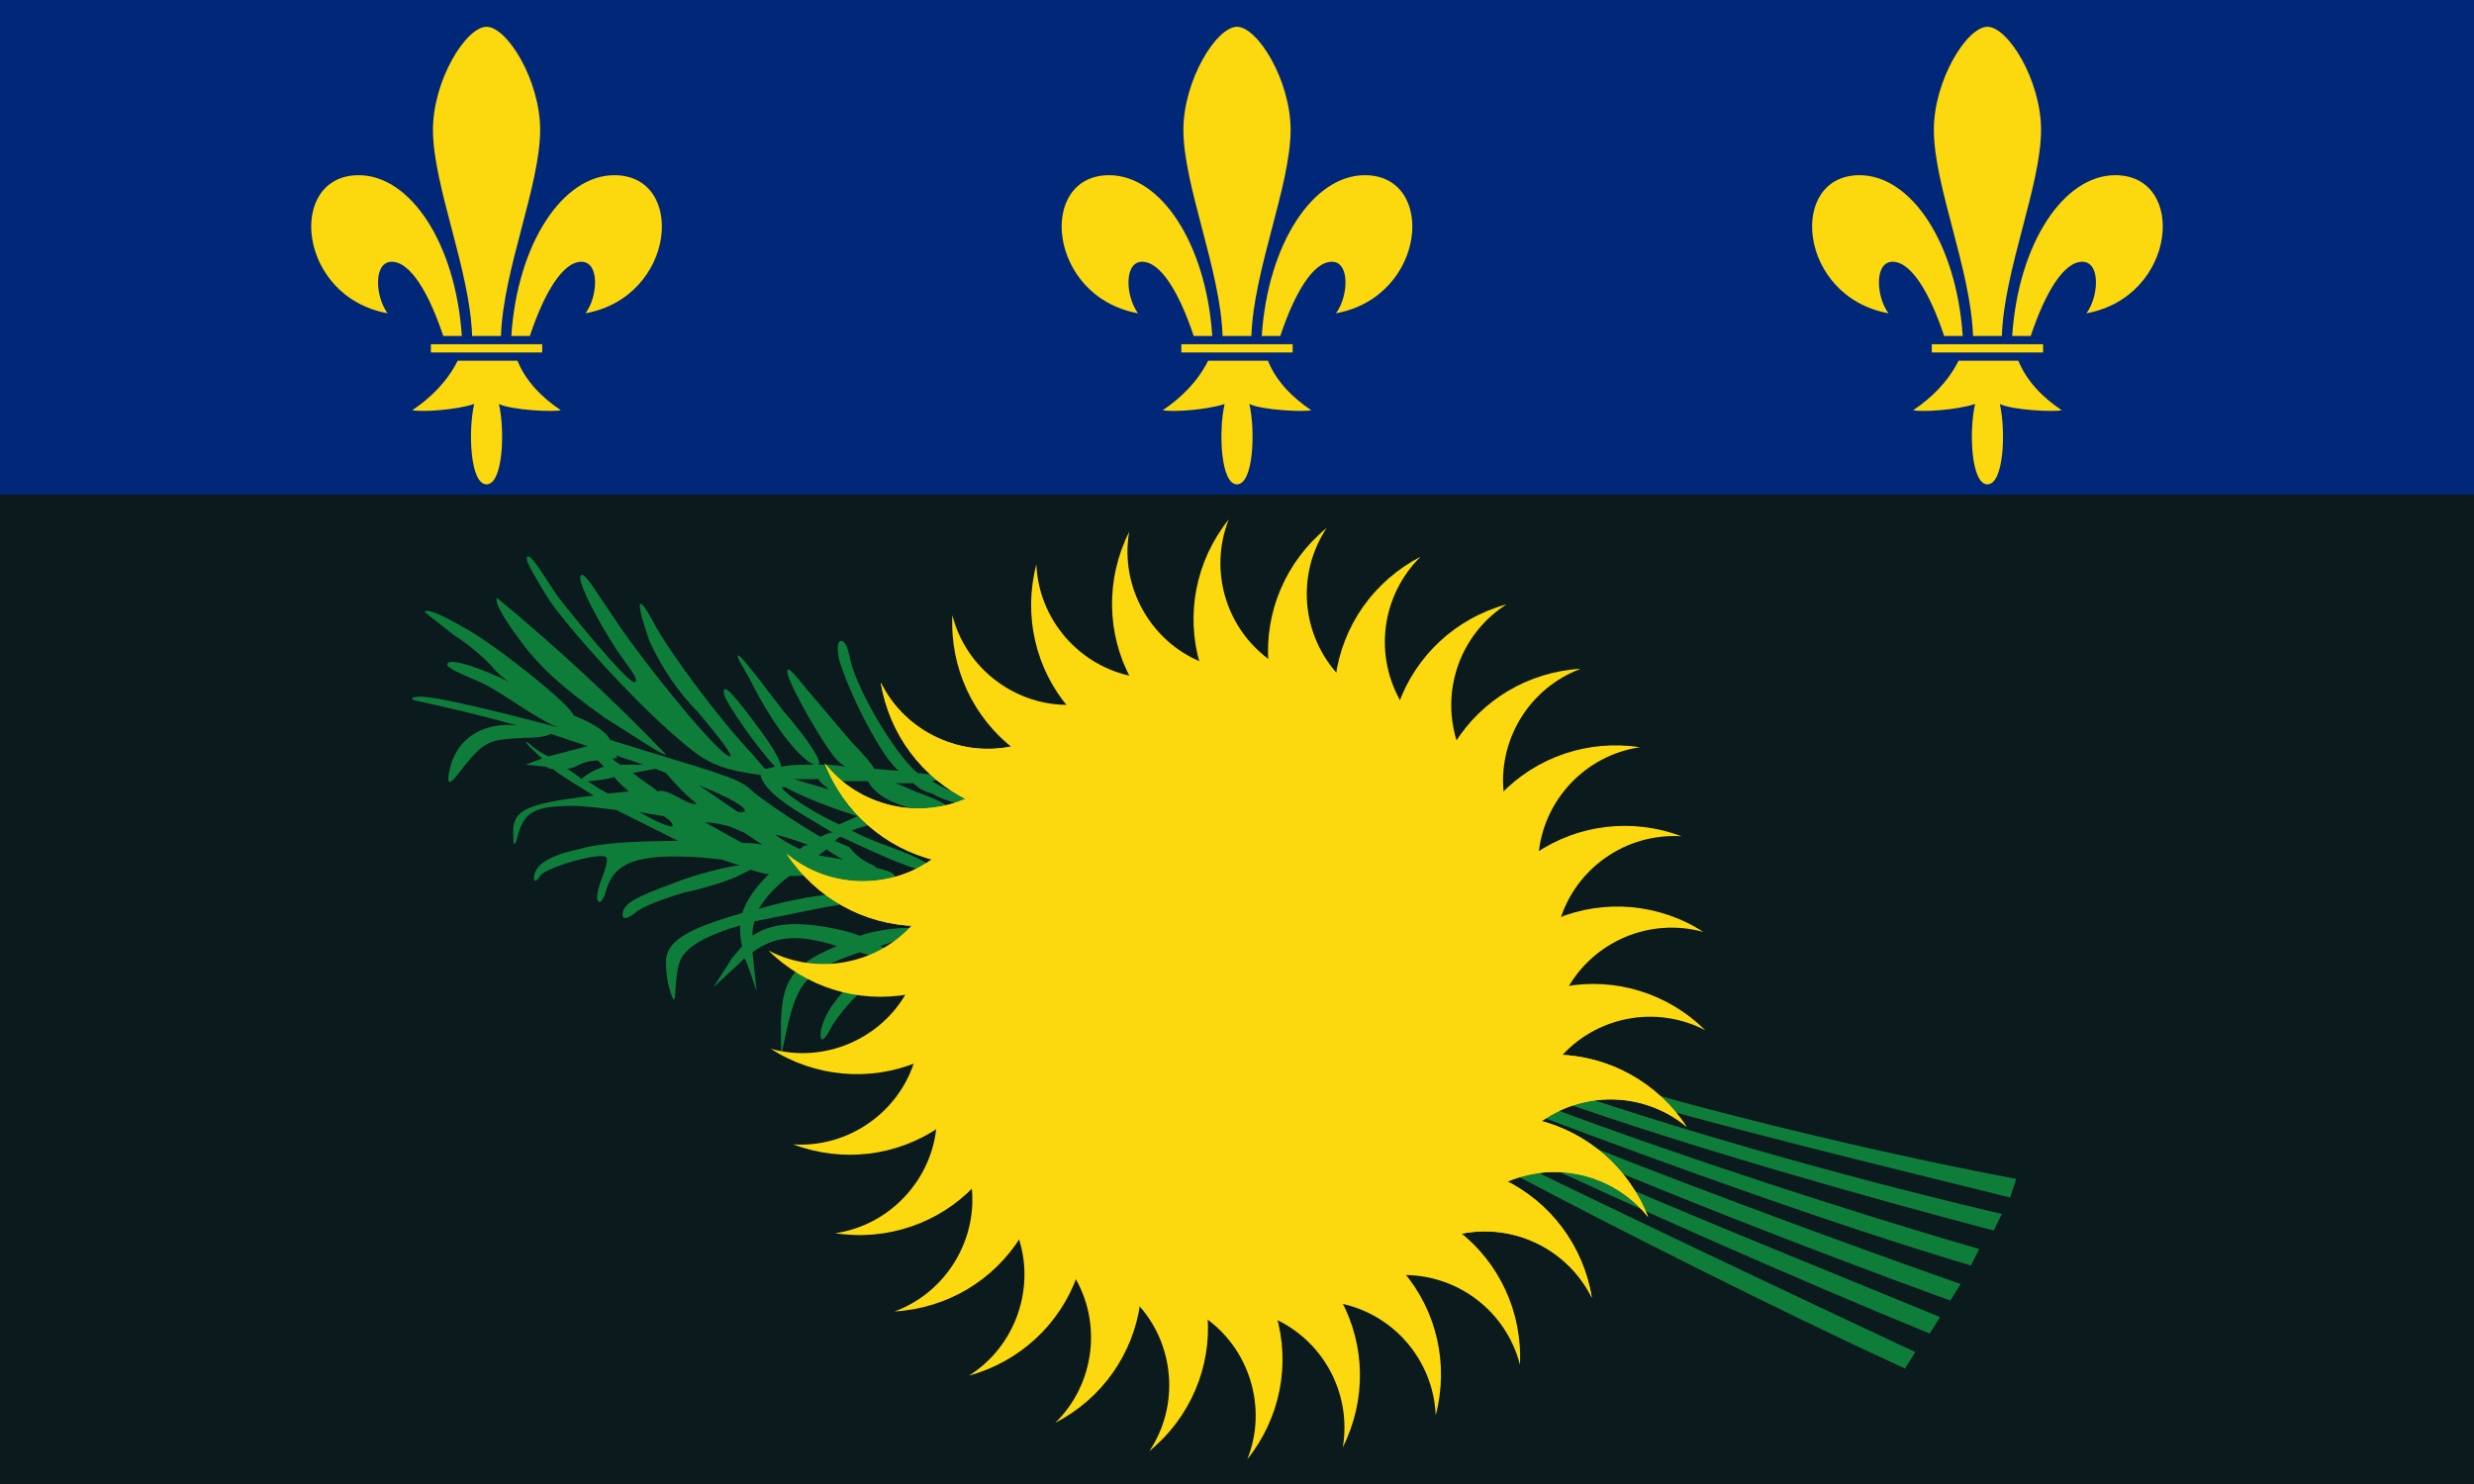
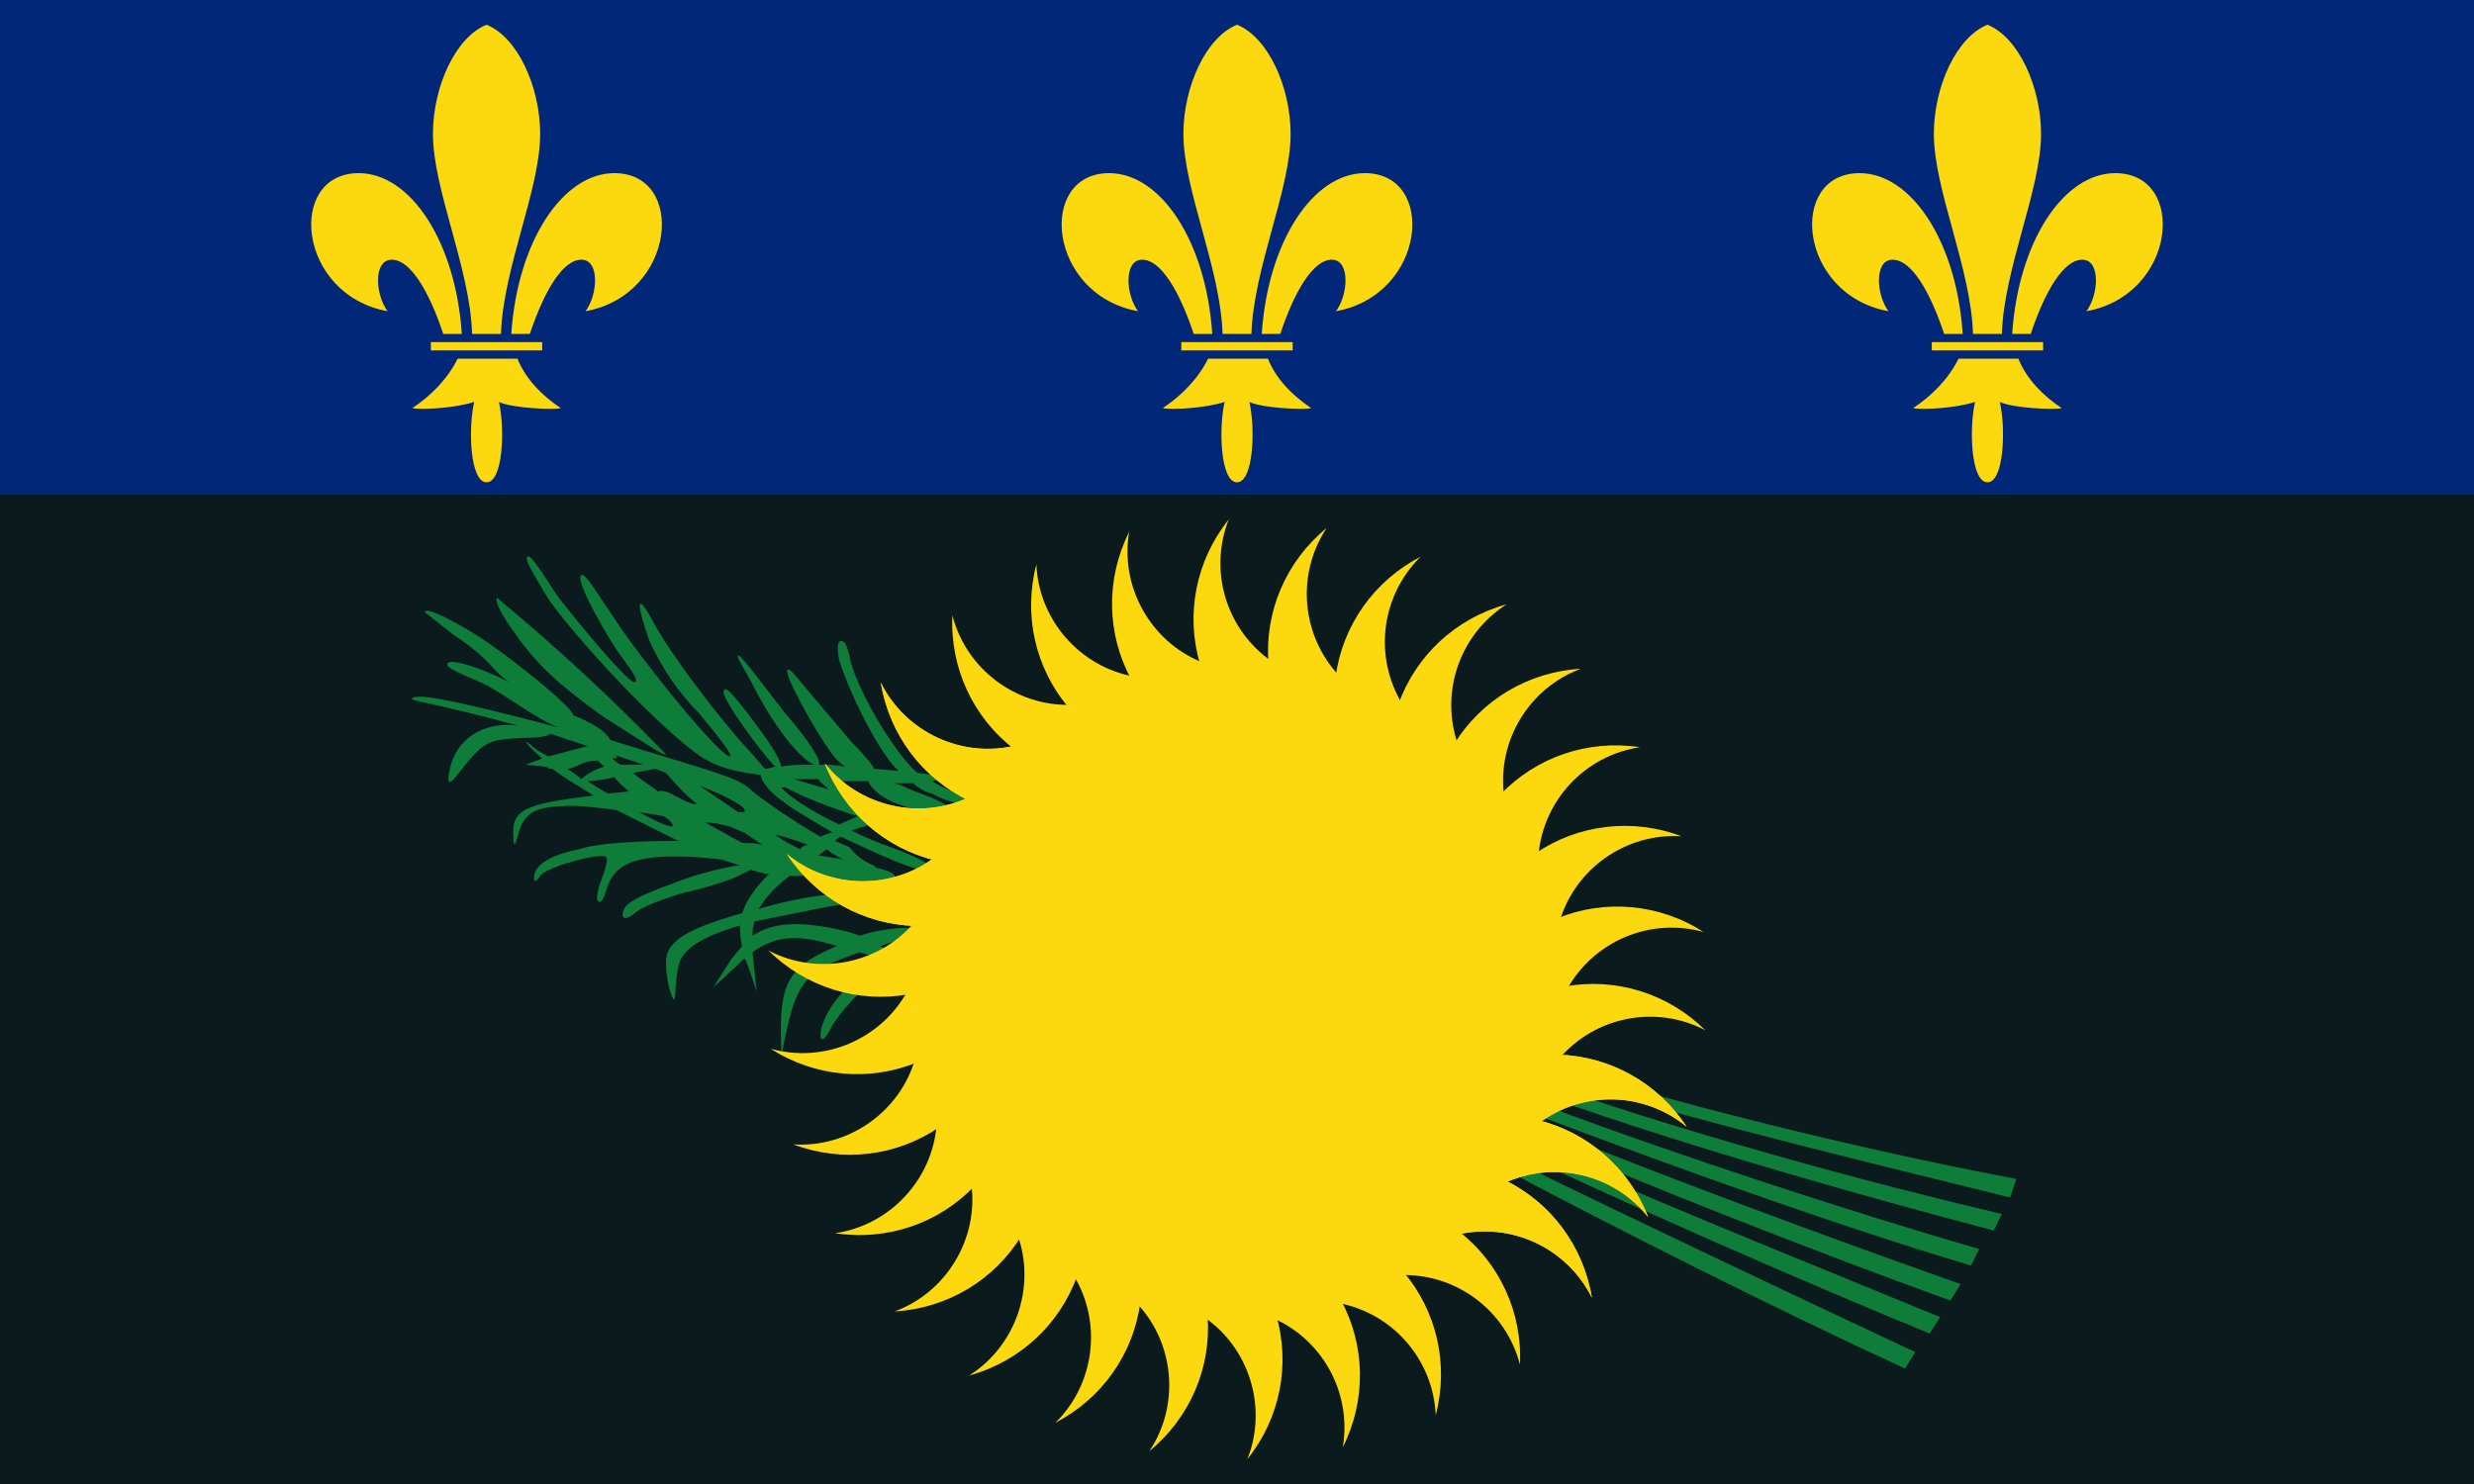
<svg xmlns="http://www.w3.org/2000/svg" xmlns:xlink="http://www.w3.org/1999/xlink" width="1200" height="720">
  <path fill="#0a1a1d" d="M0 0h1200v720H0Z" />
  <path fill="#012778" d="M0 0h1200v240H0Z" />
  <path fill="#0f7d3a" d="m975 581 3-9c-53-10-138-29-217-53l-3 5c76 23 161 43 217 57Zm-8 16 4-8c-60-14-145-37-215-61l-3 5c68 24 153 48 214 64Zm-11 17 4-8c-62-18-145-45-209-69l-3 5c61 23 141 52 208 72Zm-10 17 5-8c-68-24-146-53-205-77l-3 5c53 23 134 55 203 80Zm-10 16 5-8c-68-28-148-60-200-84l-3 5c51 24 132 60 198 87Zm-12 17 5-8c-62-29-142-67-193-92l-3 5c49 26 128 66 191 95ZM402 383l-17-5h12c1 2 3 3 5 5Zm5 17c-15-7-26-15-28-18h2c7 4 22 10 35 14l-9 4Zm2 17-12-2 4-3c1 1 4 3 8 5Zm-21-5c-4-2-8-4-12-7 2 0 14 4 16 5-2 0-3 1-4 2Zm-30-18-19-13c15 6 24 11 22 13h-3Zm-35-28c-26-27-53-52-82-76-1 2 2 8 10 19 10 14 21 24 42 39 16 10 29 19 30 18Zm47 44c-3-1-7-1-10-1l-18-10c4 0 8 1 12 2l7 3 9 6Zm-32-20c-5 1-14-8-19-6-2-2-10-7-12-9l11-2 5 2c6 7 10 11 15 15Zm-37-19c-2-1-3-2-4-3 3 0 3-1 1-2 4 2 9 3 14 5h-11Zm25 30c-2 0-7-2-16-7l12 2c3 2 5 4 4 5Zm72 101c0 4 2 3 6-5 4-6 10-13 14-16 5.3-3.3 5.7-5 1-5-4 0-10 4-14 10-4 5-7 12-7 16ZM295 385c-4-2-7-4-10-6 3 0 10-1 13-2 2 3 5 5 7 7l-10 1Zm-13-7c-1-1-5-4-7-5 2 0 4-1 6-2s5-2 9-2l3 3c-4 1-9 4-11 6Zm97 134c7-35 9-40 38-50 6 2 12 3 18 4 1-2-3-4-8-7 6-2 12-4 18-7 0-3-16-2-28 2-5-2-10-3-15-4-17-3-28-2-37 4 0-2 0-4 1-7l35-7c8-1 14-3 12-5-3-3-25 0-45 6 3-5 8-11 15-16 3 0 7 0 11-1 9 5 43 5 40 1-1-2-5-3-9-4l-1-1c-5-2-9-5-12-9l-7-3c1-1 2-2 3-2 19 9 39 18 42 16s-2-5-18-11c-6-2-13-5-19-8 5-2 10-3 14-4 10 3 17 4 17 3s-7-7-10-8c-14-7-23-12-26-15h13c4 8 17 14 34 15 12 1 6-4-11-10-3-1-6-3-10-4h9c2 2 5 4 9 5 7 4 16 6 21 6s4-1-6-5c-5-2-10-4-15-7 6-1 4-3-7-4-11-9-31-43-33-57-1-4-2-7-4-7s-2 4-1 9c5 17 21 48 29 54l-12-1c-1-2-4-6-11-13l-22-26c-5-6-8-10-9-9-2 2 13 29 21 40 2 3 4 5 7 7-5-1-9-1-13-1 2-1-4-11-17-26-7-9-21-28-22-27s3 6 8 16c11 21 23 35 29 37-6 0-12 0-16 1-1-4-4-9-9-16-16-22-19-24-19-20s18 29 25 36c-1 0-3 1-5 1l-6-7c-16-17-40-49-48-64s-9-11-2 9c6 13 14 25 24 35 10 12 17 21 15 21-4 0-32-33-52-61-13-19-18-28-20-27-4 2 15 34 19 39 5 7 9 12 7 13s-18-17-37-41c-5-7-13-21-15-20s2 7 9 19c8 13 47 57 72 76 8 6 16 9 32 11 0 3 5 9 11 13 5 4 14 9 24 15-2 0-4 1-6 2-14-8-31-20-34-23-6-6-20-9-68-24-2-4-8-8-18-12 0-4-36-33-52-42-12.7-7.3-19.3-10-20-8l14 11c8 5 17 13 20 17 1 1 4 4 7 6-3-2-28-13-30-9-1 2 7 5 16 9 11 5 27 18 38 22-30-8-59-15-67-15-4 0-6 1-2 2 14 3 31 7 49 12-16-2-30 6-33 22-1.3 6-.3 7 3 3 14-18 15-18 33-19 8 0 12-1 13-2l18 6-19 5c-4-2-7-4-9-6-4-3-1 1 6 7l-8 3 10 1c1 1 2 1 3 1 5 4 12 8 20 13-34 4-40 7-39 20 0 4.7.7 4.7 2 0 3-12 8-15 27-15 5 0 13 1 21 2l30 15c-20 0-39 1-48 4-15 3-22 8-22 14 0 2 1 2 3-1 2-4 30-12 32-9 1 0 0 5-2 10s-3 10-2 11c1 2 3-1 4-5 4-14 16-18 46-16l10 1 9 3h-2c-6 1-19 4-29 8-22 8-26 11-26 16 0 2 2 2 6-1 3-3 14-7 24-10 10-2 22-6 26-8l6-3c4 1 6 2 9 2-7 7-11 13-13 19-28 8-37 14-37 24 0 9 3 18 4 18s0-15 4-21 14-11 28-15c0 3 0 7 1 10l-5 6-9 14 12-11 3-3c1 1 2 4 6 16l-2-19c11-8 22-9 41-3-27 11-28 21-27 53Z" />
  <g fill="#fcd80e">
-     <path id="a" d="M612 163h9c7-21 16-36 25-36s8 17 2 25c44-8 49-67 14-67-25 0-47 33-50 78Zm-19 0h14c1-32 19-73 19-100 0-24-16-50-26-50s-26 26-26 50c0 27 18 68 19 100Zm-20 4v4h54v-4Zm6-4h9c-3-45-25-78-50-78-35 0-30 59 14 67-6-8-7-25 2-25s18 15 25 36Zm21 72c8 0 9-26 6-39 6 3 27 4 30 3-9-6-17-14-21-24h-29c-5 10-13 18-22 24 4 1 21 0 30-3-3 13-2 39 6 39Z" />
+     <path id="a" d="M612 162h9c7-21 16-36 25-36s8 17 2 25c44-8 49-67 14-67-25 0-47 33-50 78Zm-19 0h14c1-32 19-70 19-97 0-23-11-47-26-53-15 6-26 30-26 53 0 27 18 65 19 97Zm-20 4v4h54v-4h-54Zm6-4h9c-3-45-25-78-50-78-35 0-30 59 14 67-6-8-7-25 2-25s18 15 25 36Zm21 72c8 0 9-26 6-39 6 3 27 4 30 3-9-6-17-14-21-24h-29c-5 10-13 18-22 24 4 1 21 0 30-3-3 13-2 39 6 39Z" />
    <use xlink:href="#a" x="-364" />
    <use xlink:href="#a" x="364" />
    <g id="d">
      <g id="c">
        <path id="b" d="m619 638-2-317a58 58 0 0 1-21-69c-16 20-21 46-14 70l2 317c22 15 31 44 21 69 16-20 21-46 14-70Z" />
        <use xlink:href="#b" transform="rotate(12 600 480)" />
        <use xlink:href="#b" transform="rotate(24 600 480)" />
      </g>
      <use xlink:href="#c" transform="rotate(36 600 480)" />
    </g>
    <use xlink:href="#d" transform="rotate(72 600 480)" />
    <use xlink:href="#d" transform="rotate(108 600 480)" />
  </g>
</svg>
